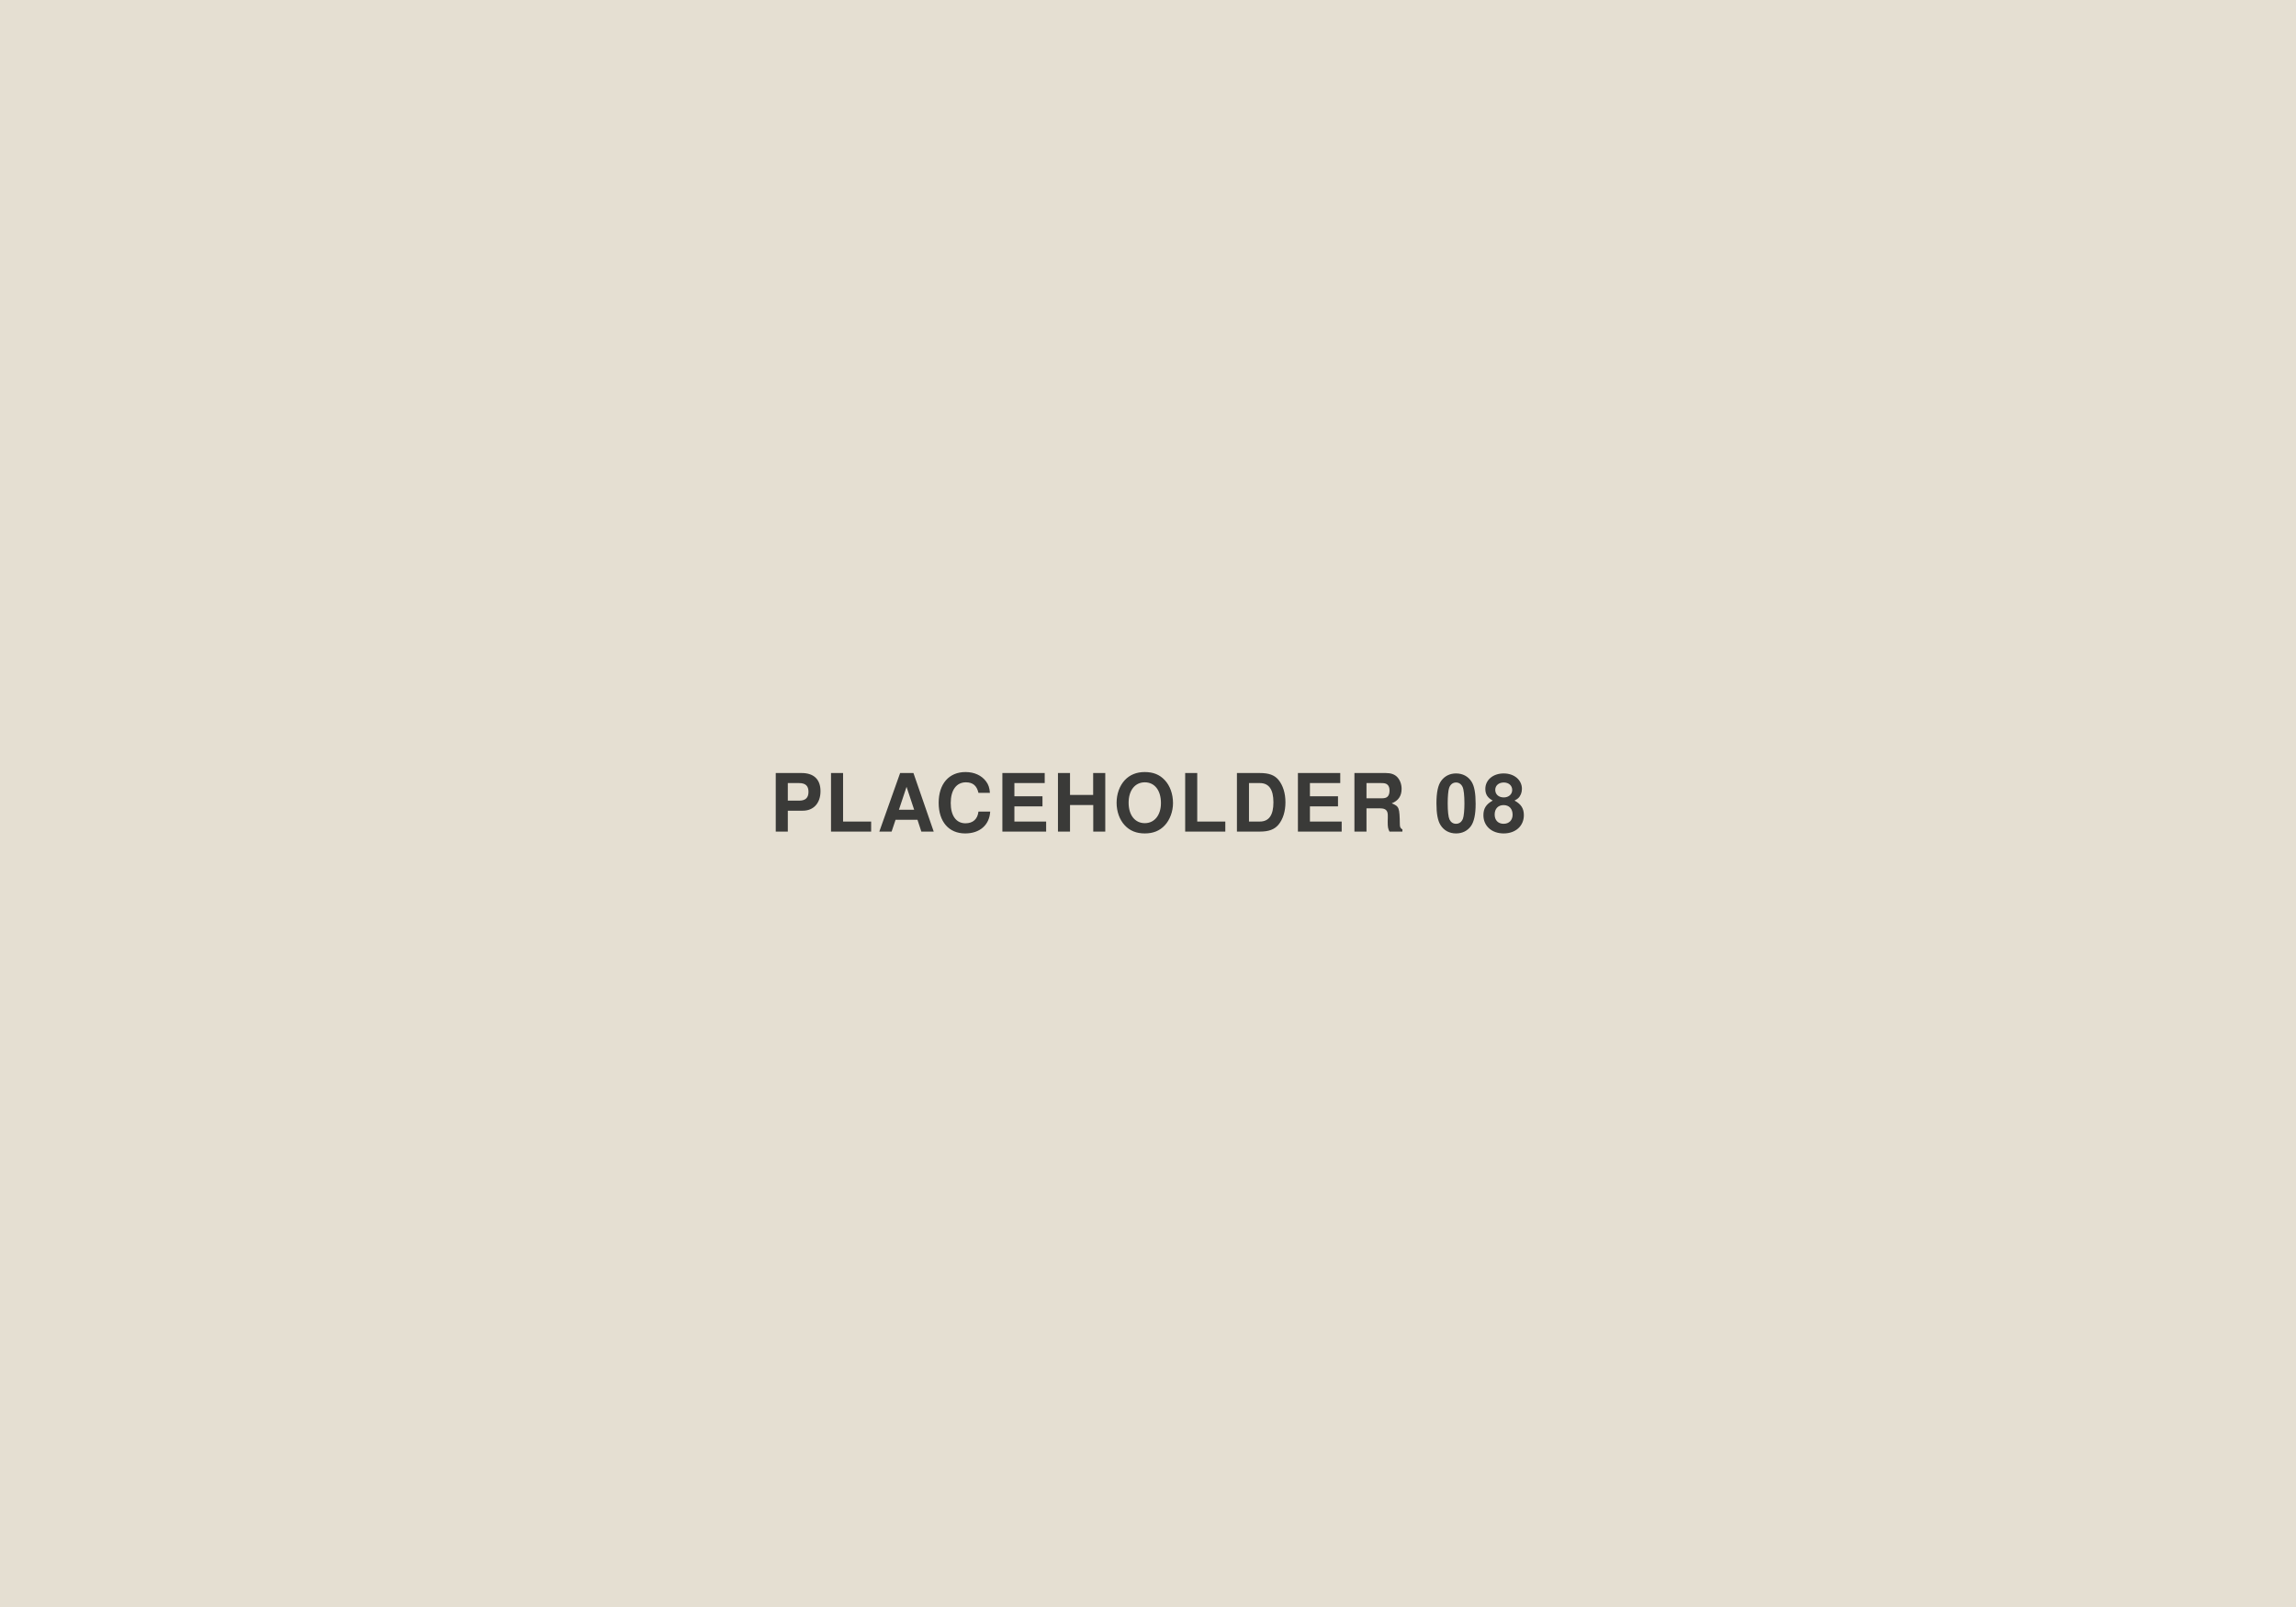
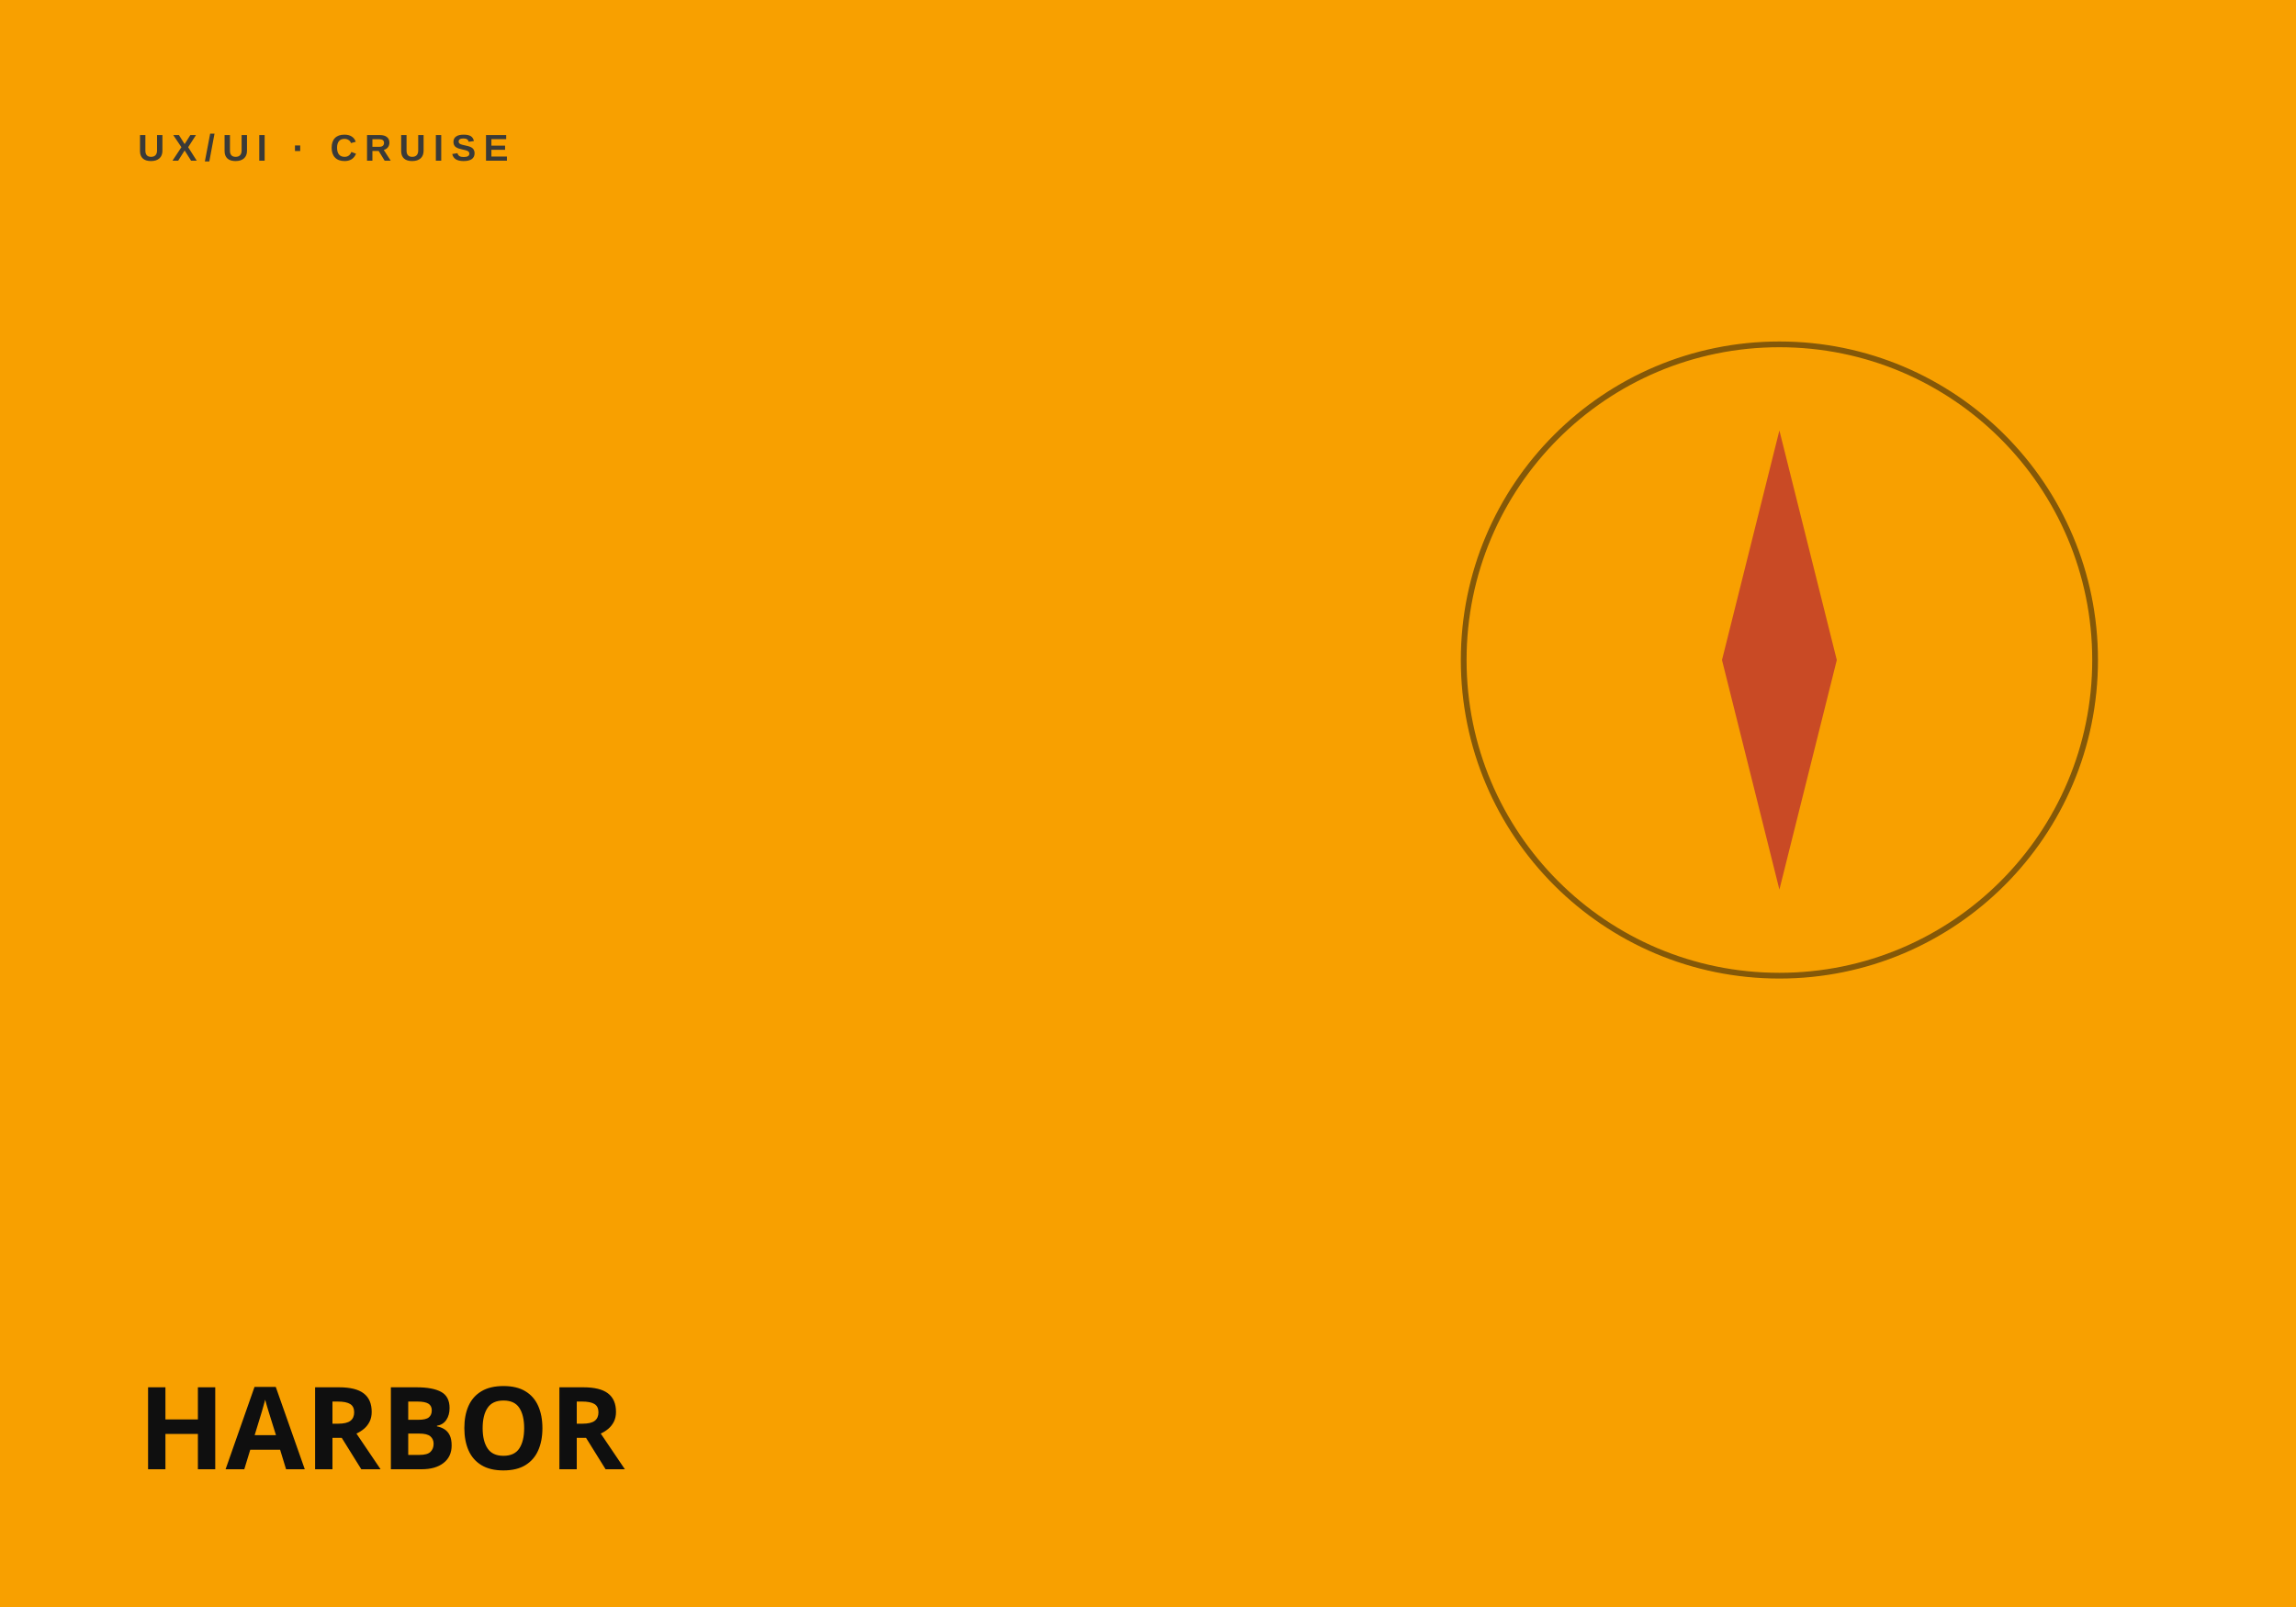
- <svg xmlns="http://www.w3.org/2000/svg" width="800" height="560" viewBox="0 0 800 560">
-   <rect width="800" height="560" fill="#E5DFD2" />
-   <text x="50%" y="50%" font-family="Helvetica, Arial, sans-serif" font-size="28" font-weight="600" fill="#3A3A38" text-anchor="middle" dominant-baseline="middle" letter-spacing="1">PLACEHOLDER 08</text>
+ <svg xmlns="http://www.w3.org/2000/svg" id="Layer_1" version="1.1" viewBox="0 0 800 560">
+   <defs>
+     <style>
+       .st0 {
+         fill: #3a3a38;
+         font-family: Arial-BoldMT, Arial;
+         font-size: 13px;
+         font-weight: 700;
+         letter-spacing: .2em;
+       }
+ 
+       .st0, .st1, .st2 {
+         isolation: isolate;
+       }
+ 
+       .st3 {
+         fill: #f8a000;
+       }
+ 
+       .st4 {
+         fill: #c94a25;
+       }
+ 
+       .st1 {
+         fill: none;
+         opacity: .5;
+         stroke: #0f0f0f;
+         stroke-width: 2px;
+       }
+ 
+       .st2 {
+         fill: #0f0f0f;
+         font-family: Arial-Black, 'Arial Black';
+         font-size: 40px;
+         font-weight: 800;
+       }
+     </style>
+   </defs>
+   <rect class="st3" width="800" height="560" />
+   <circle class="st1" cx="620" cy="230" r="110" />
+   <polygon class="st4" points="620 150 640 230 620 310 600 230 620 150" />
+   <text class="st2" transform="translate(48 512)">
+     <tspan x="0" y="0">HARBOR</tspan>
+   </text>
+   <text class="st0" transform="translate(48 56)">
+     <tspan x="0" y="0">UX/UI · CRUISE</tspan>
+   </text>
</svg>
